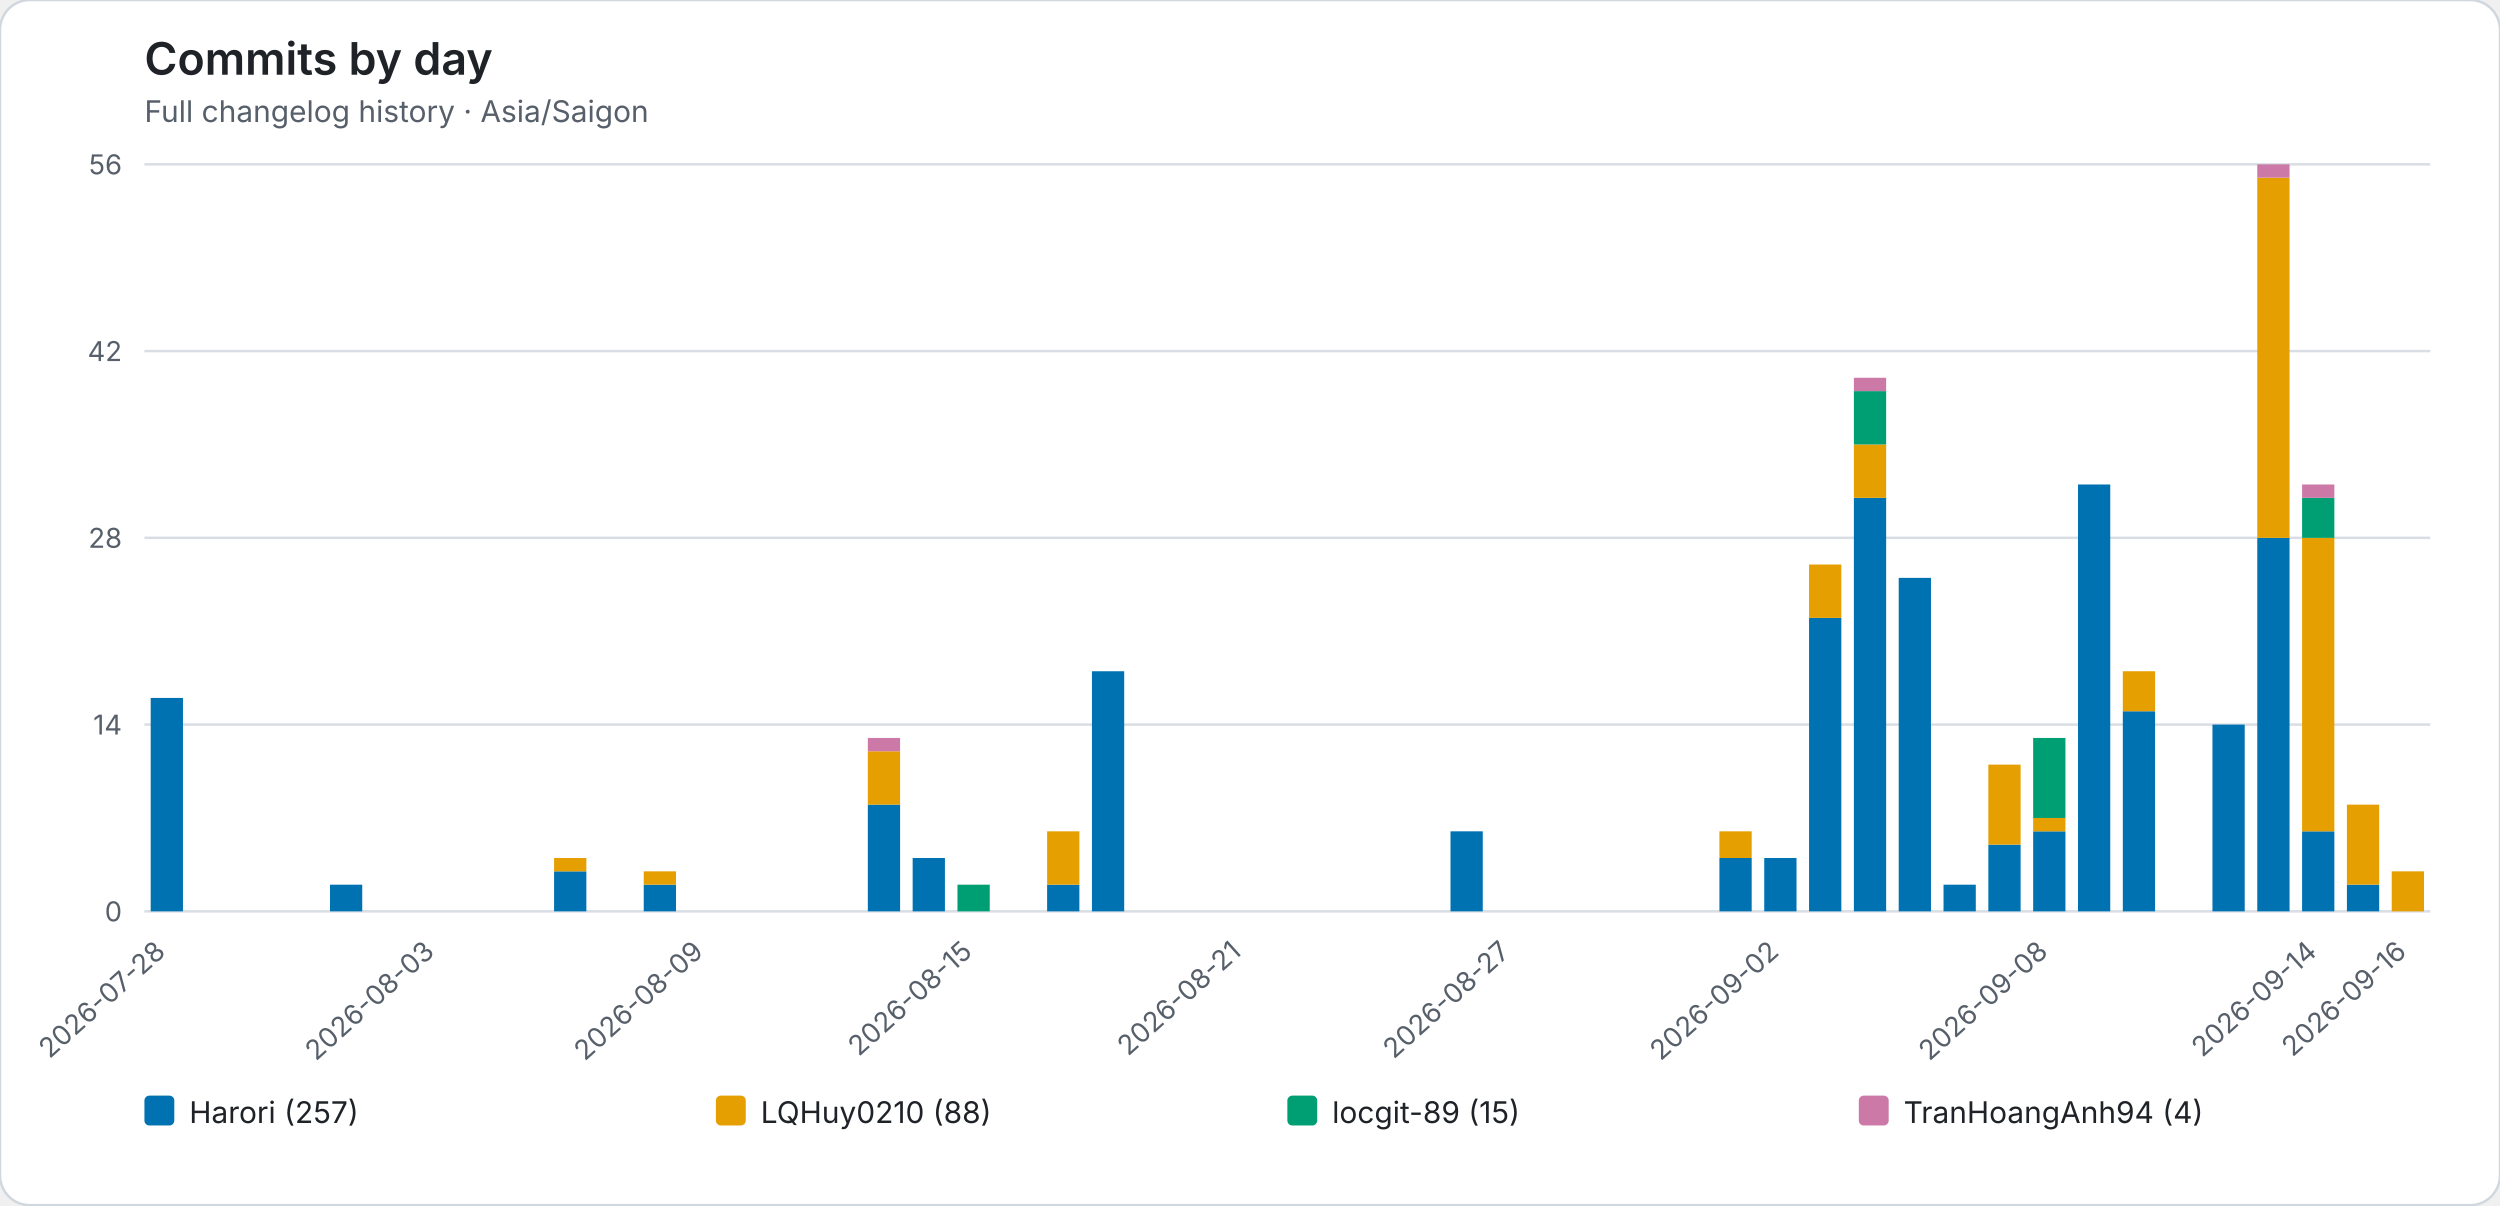
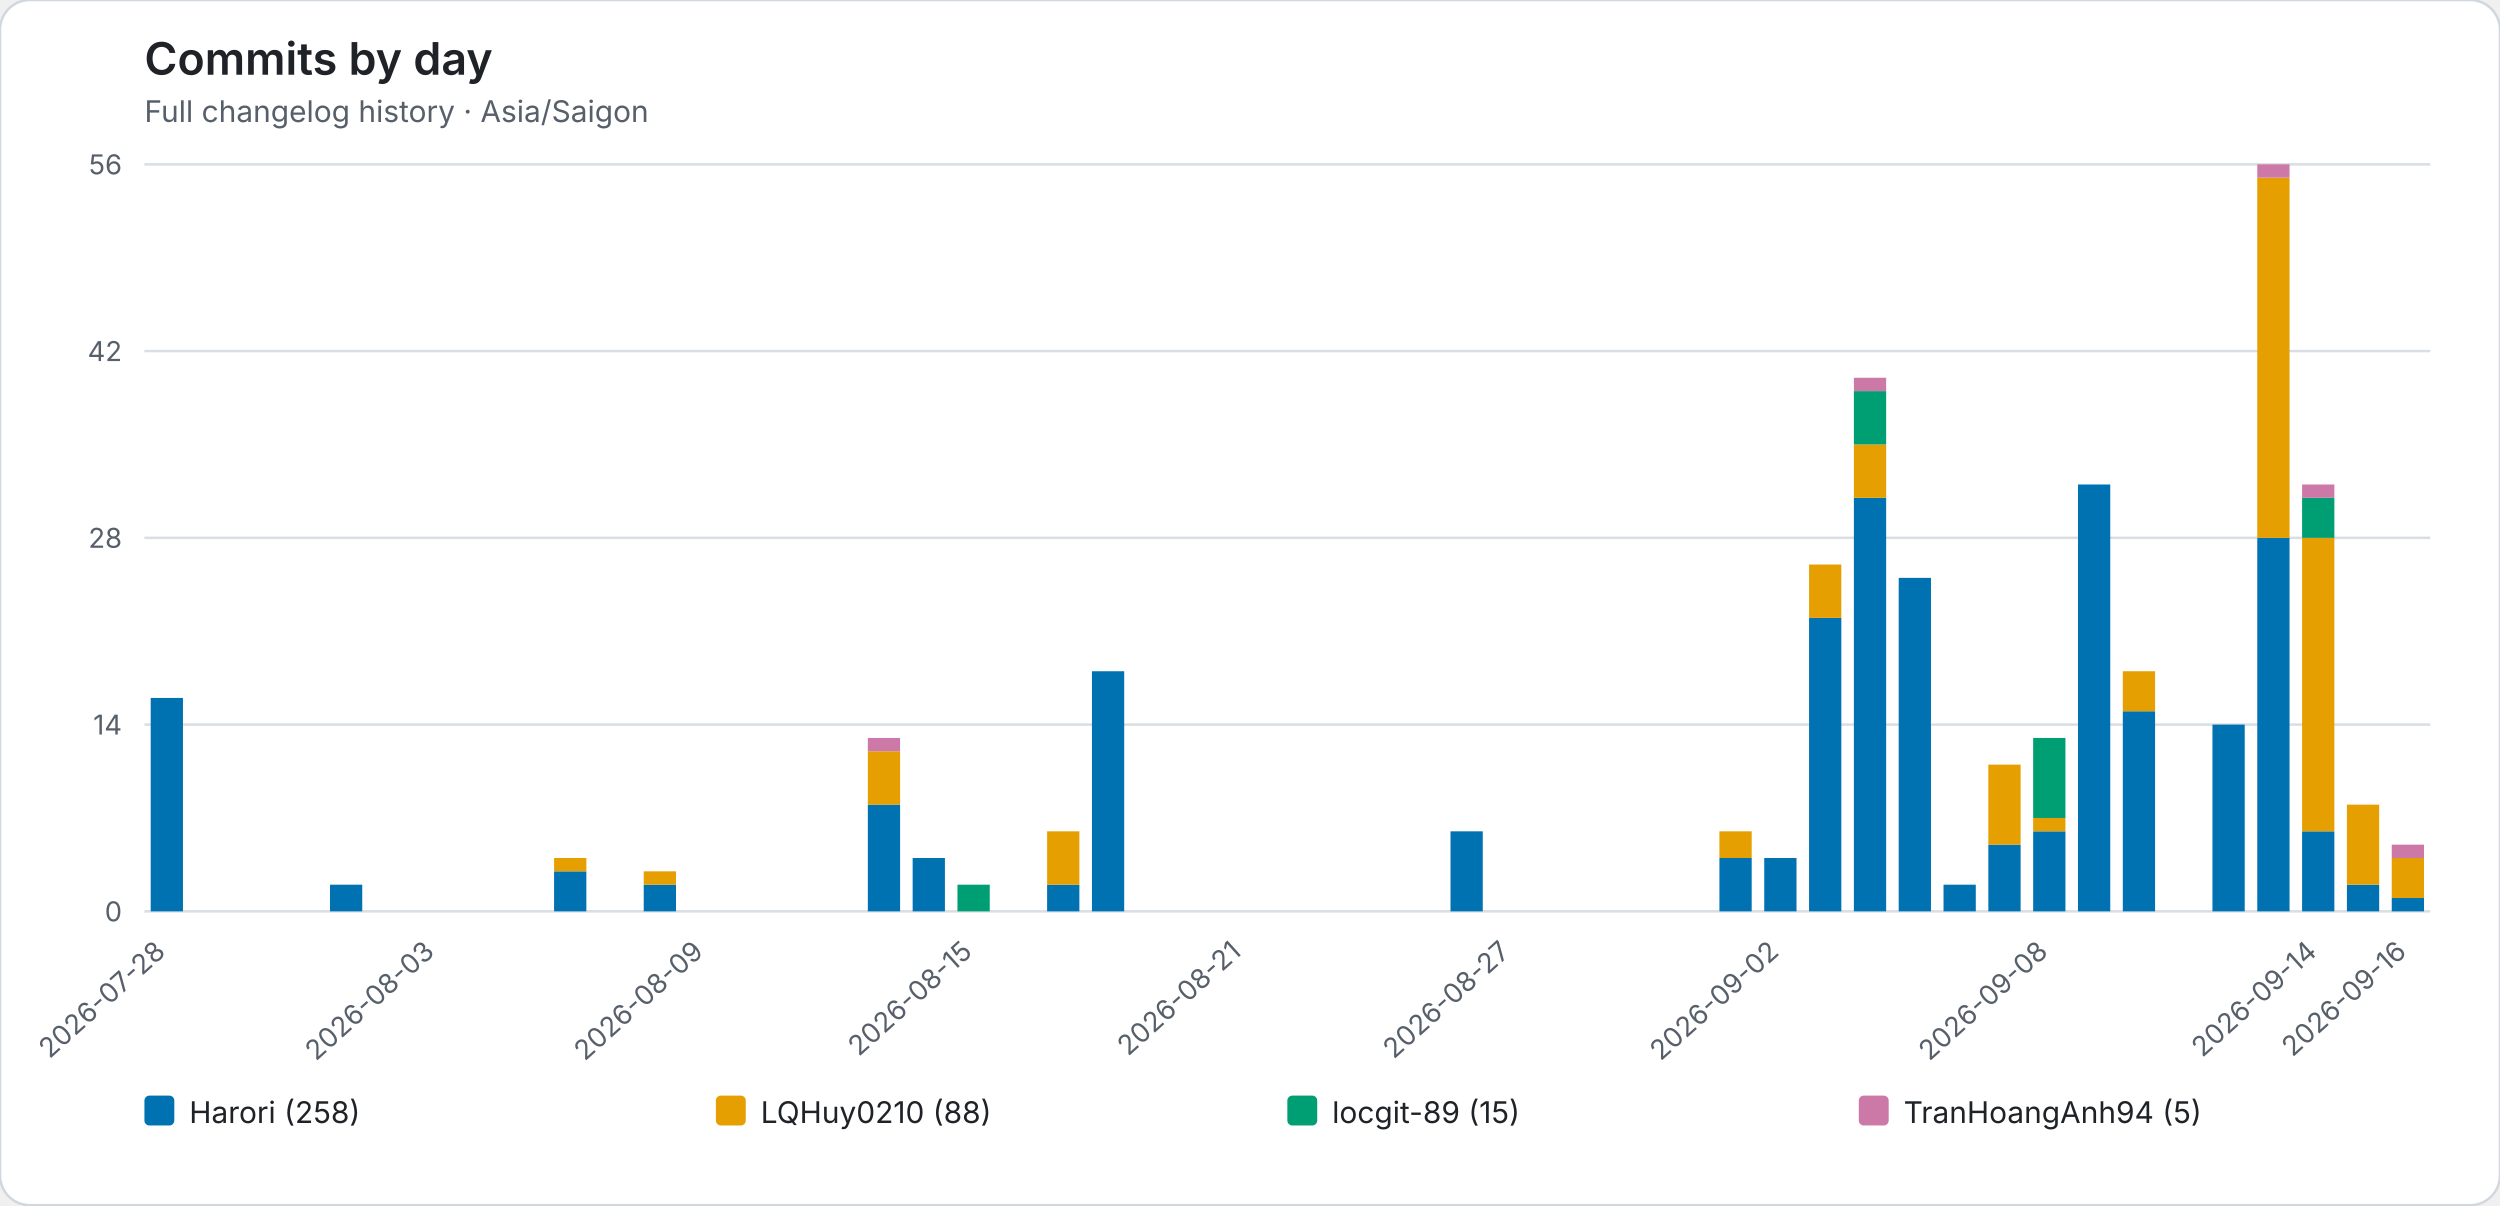
<svg xmlns="http://www.w3.org/2000/svg" role="img" viewBox="0 0 1004 484">
  <rect width="1004" height="484" rx="12" fill="#ffffff" stroke="#d0d7de" />
  <style>text{font-family:system-ui,-apple-system,BlinkMacSystemFont,"Segoe UI",sans-serif}.axis{fill:#57606a;font-size:11px}.heading{fill:#1f2328;font-size:18px;font-weight:600}.subheading{fill:#57606a;font-size:12px}.grid{stroke:#d8dee4;stroke-width:1}.legend{fill:#1f2328;font-size:12px}</style>
  <text class="heading" x="58" y="30">Commits by day</text>
  <text class="subheading" x="58" y="49">Full changelog history · Asia/Saigon</text>
  <line class="grid" x1="58" y1="366.00" x2="976" y2="366.00" />
  <text class="axis" x="49" y="370.00" text-anchor="end">0</text>
  <line class="grid" x1="58" y1="291.00" x2="976" y2="291.00" />
  <text class="axis" x="49" y="295.00" text-anchor="end">14</text>
  <line class="grid" x1="58" y1="216.00" x2="976" y2="216.00" />
  <text class="axis" x="49" y="220.00" text-anchor="end">28</text>
  <line class="grid" x1="58" y1="141.00" x2="976" y2="141.00" />
  <text class="axis" x="49" y="145.00" text-anchor="end">42</text>
  <line class="grid" x1="58" y1="66.00" x2="976" y2="66.00" />
  <text class="axis" x="49" y="70.00" text-anchor="end">56</text>
  <g data-date="2026-07-28">
    <rect x="60.52" y="280.29" width="12.96" height="85.71" fill="#0072B2" />
  </g>
  <text class="axis" x="67.00" y="383" text-anchor="end" transform="rotate(-42 67.00 383)">2026-07-28</text>
  <g data-date="2026-07-29">
  </g>
  <g data-date="2026-07-30">
  </g>
  <g data-date="2026-07-31">
  </g>
  <g data-date="2026-08-01">
    <rect x="132.52" y="355.29" width="12.96" height="10.71" fill="#0072B2" />
  </g>
  <g data-date="2026-08-02">
  </g>
  <g data-date="2026-08-03">
  </g>
  <text class="axis" x="175.00" y="383" text-anchor="end" transform="rotate(-42 175.00 383)">2026-08-03</text>
  <g data-date="2026-08-04">
  </g>
  <g data-date="2026-08-05">
  </g>
  <g data-date="2026-08-06">
    <rect x="222.52" y="349.93" width="12.96" height="16.07" fill="#0072B2" />
    <rect x="222.52" y="344.57" width="12.96" height="5.36" fill="#E69F00" />
  </g>
  <g data-date="2026-08-07">
  </g>
  <g data-date="2026-08-08">
    <rect x="258.52" y="355.29" width="12.96" height="10.71" fill="#0072B2" />
    <rect x="258.52" y="349.93" width="12.96" height="5.36" fill="#E69F00" />
  </g>
  <g data-date="2026-08-09">
  </g>
  <text class="axis" x="283.00" y="383" text-anchor="end" transform="rotate(-42 283.00 383)">2026-08-09</text>
  <g data-date="2026-08-10">
  </g>
  <g data-date="2026-08-11">
  </g>
  <g data-date="2026-08-12">
  </g>
  <g data-date="2026-08-13">
    <rect x="348.52" y="323.14" width="12.96" height="42.86" fill="#0072B2" />
    <rect x="348.52" y="301.71" width="12.96" height="21.43" fill="#E69F00" />
    <rect x="348.52" y="296.36" width="12.96" height="5.36" fill="#CC79A7" />
  </g>
  <g data-date="2026-08-14">
    <rect x="366.52" y="344.57" width="12.96" height="21.43" fill="#0072B2" />
  </g>
  <g data-date="2026-08-15">
    <rect x="384.52" y="355.29" width="12.96" height="10.71" fill="#009E73" />
  </g>
  <text class="axis" x="391.00" y="383" text-anchor="end" transform="rotate(-42 391.00 383)">2026-08-15</text>
  <g data-date="2026-08-16">
  </g>
  <g data-date="2026-08-17">
    <rect x="420.52" y="355.29" width="12.96" height="10.71" fill="#0072B2" />
    <rect x="420.52" y="333.86" width="12.96" height="21.43" fill="#E69F00" />
  </g>
  <g data-date="2026-08-18">
    <rect x="438.52" y="269.57" width="12.96" height="96.43" fill="#0072B2" />
  </g>
  <g data-date="2026-08-19">
  </g>
  <g data-date="2026-08-20">
  </g>
  <g data-date="2026-08-21">
  </g>
  <text class="axis" x="499.00" y="383" text-anchor="end" transform="rotate(-42 499.00 383)">2026-08-21</text>
  <g data-date="2026-08-22">
  </g>
  <g data-date="2026-08-23">
  </g>
  <g data-date="2026-08-24">
  </g>
  <g data-date="2026-08-25">
  </g>
  <g data-date="2026-08-26">
    <rect x="582.52" y="333.86" width="12.96" height="32.14" fill="#0072B2" />
  </g>
  <g data-date="2026-08-27">
  </g>
  <text class="axis" x="607.00" y="383" text-anchor="end" transform="rotate(-42 607.00 383)">2026-08-27</text>
  <g data-date="2026-08-28">
  </g>
  <g data-date="2026-08-29">
  </g>
  <g data-date="2026-08-30">
  </g>
  <g data-date="2026-08-31">
  </g>
  <g data-date="2026-09-01">
    <rect x="690.52" y="344.57" width="12.96" height="21.43" fill="#0072B2" />
    <rect x="690.52" y="333.86" width="12.96" height="10.71" fill="#E69F00" />
  </g>
  <g data-date="2026-09-02">
    <rect x="708.52" y="344.57" width="12.96" height="21.43" fill="#0072B2" />
  </g>
  <text class="axis" x="715.00" y="383" text-anchor="end" transform="rotate(-42 715.00 383)">2026-09-02</text>
  <g data-date="2026-09-03">
    <rect x="726.52" y="248.14" width="12.96" height="117.86" fill="#0072B2" />
    <rect x="726.52" y="226.71" width="12.96" height="21.43" fill="#E69F00" />
  </g>
  <g data-date="2026-09-04">
    <rect x="744.52" y="199.93" width="12.96" height="166.07" fill="#0072B2" />
    <rect x="744.52" y="178.50" width="12.96" height="21.43" fill="#E69F00" />
    <rect x="744.52" y="157.07" width="12.96" height="21.43" fill="#009E73" />
    <rect x="744.52" y="151.71" width="12.96" height="5.36" fill="#CC79A7" />
  </g>
  <g data-date="2026-09-05">
    <rect x="762.52" y="232.07" width="12.96" height="133.93" fill="#0072B2" />
  </g>
  <g data-date="2026-09-06">
    <rect x="780.52" y="355.29" width="12.96" height="10.71" fill="#0072B2" />
  </g>
  <g data-date="2026-09-07">
    <rect x="798.52" y="339.21" width="12.96" height="26.79" fill="#0072B2" />
    <rect x="798.52" y="307.07" width="12.96" height="32.14" fill="#E69F00" />
  </g>
  <g data-date="2026-09-08">
    <rect x="816.52" y="333.86" width="12.96" height="32.14" fill="#0072B2" />
    <rect x="816.52" y="328.50" width="12.96" height="5.36" fill="#E69F00" />
    <rect x="816.52" y="296.36" width="12.96" height="32.14" fill="#009E73" />
  </g>
  <text class="axis" x="823.00" y="383" text-anchor="end" transform="rotate(-42 823.00 383)">2026-09-08</text>
  <g data-date="2026-09-09">
    <rect x="834.52" y="194.57" width="12.96" height="171.43" fill="#0072B2" />
  </g>
  <g data-date="2026-09-10">
    <rect x="852.52" y="285.64" width="12.96" height="80.36" fill="#0072B2" />
    <rect x="852.52" y="269.57" width="12.96" height="16.07" fill="#E69F00" />
  </g>
  <g data-date="2026-09-11">
  </g>
  <g data-date="2026-09-12">
    <rect x="888.52" y="291.00" width="12.96" height="75.00" fill="#0072B2" />
  </g>
  <g data-date="2026-09-13">
    <rect x="906.52" y="216.00" width="12.96" height="150.00" fill="#0072B2" />
    <rect x="906.52" y="71.36" width="12.96" height="144.64" fill="#E69F00" />
    <rect x="906.52" y="66.00" width="12.96" height="5.36" fill="#CC79A7" />
  </g>
  <g data-date="2026-09-14">
    <rect x="924.52" y="333.86" width="12.96" height="32.14" fill="#0072B2" />
    <rect x="924.52" y="216.00" width="12.96" height="117.86" fill="#E69F00" />
    <rect x="924.52" y="199.93" width="12.96" height="16.07" fill="#009E73" />
    <rect x="924.52" y="194.57" width="12.96" height="5.36" fill="#CC79A7" />
  </g>
  <text class="axis" x="931.00" y="383" text-anchor="end" transform="rotate(-42 931.00 383)">2026-09-14</text>
  <g data-date="2026-09-15">
    <rect x="942.52" y="355.29" width="12.96" height="10.71" fill="#0072B2" />
    <rect x="942.52" y="323.14" width="12.96" height="32.14" fill="#E69F00" />
  </g>
  <g data-date="2026-09-16">
-     <rect x="960.52" y="349.93" width="12.96" height="16.07" fill="#E69F00" />
+     <rect x="960.52" y="360.64" width="12.96" height="5.36" fill="#0072B2" />
+     <rect x="960.52" y="344.57" width="12.96" height="16.07" fill="#E69F00" />
+     <rect x="960.52" y="339.21" width="12.96" height="5.36" fill="#CC79A7" />
  </g>
  <text class="axis" x="967.00" y="383" text-anchor="end" transform="rotate(-42 967.00 383)">2026-09-16</text>
  <rect x="58.00" y="440" width="12" height="12" rx="2" fill="#0072B2" />
-   <text class="legend" x="76.00" y="451">Harori (257)</text>
+   <text class="legend" x="76.00" y="451">Harori (258)</text>
  <rect x="287.50" y="440" width="12" height="12" rx="2" fill="#E69F00" />
  <text class="legend" x="305.50" y="451">LQHuy0210 (88)</text>
  <rect x="517.00" y="440" width="12" height="12" rx="2" fill="#009E73" />
  <text class="legend" x="535.00" y="451">locgit-89 (15)</text>
  <rect x="746.50" y="440" width="12" height="12" rx="2" fill="#CC79A7" />
-   <text class="legend" x="764.50" y="451">TranHoangAnh94 (4)</text>
+   <text class="legend" x="764.50" y="451">TranHoangAnh94 (5)</text>
</svg>
